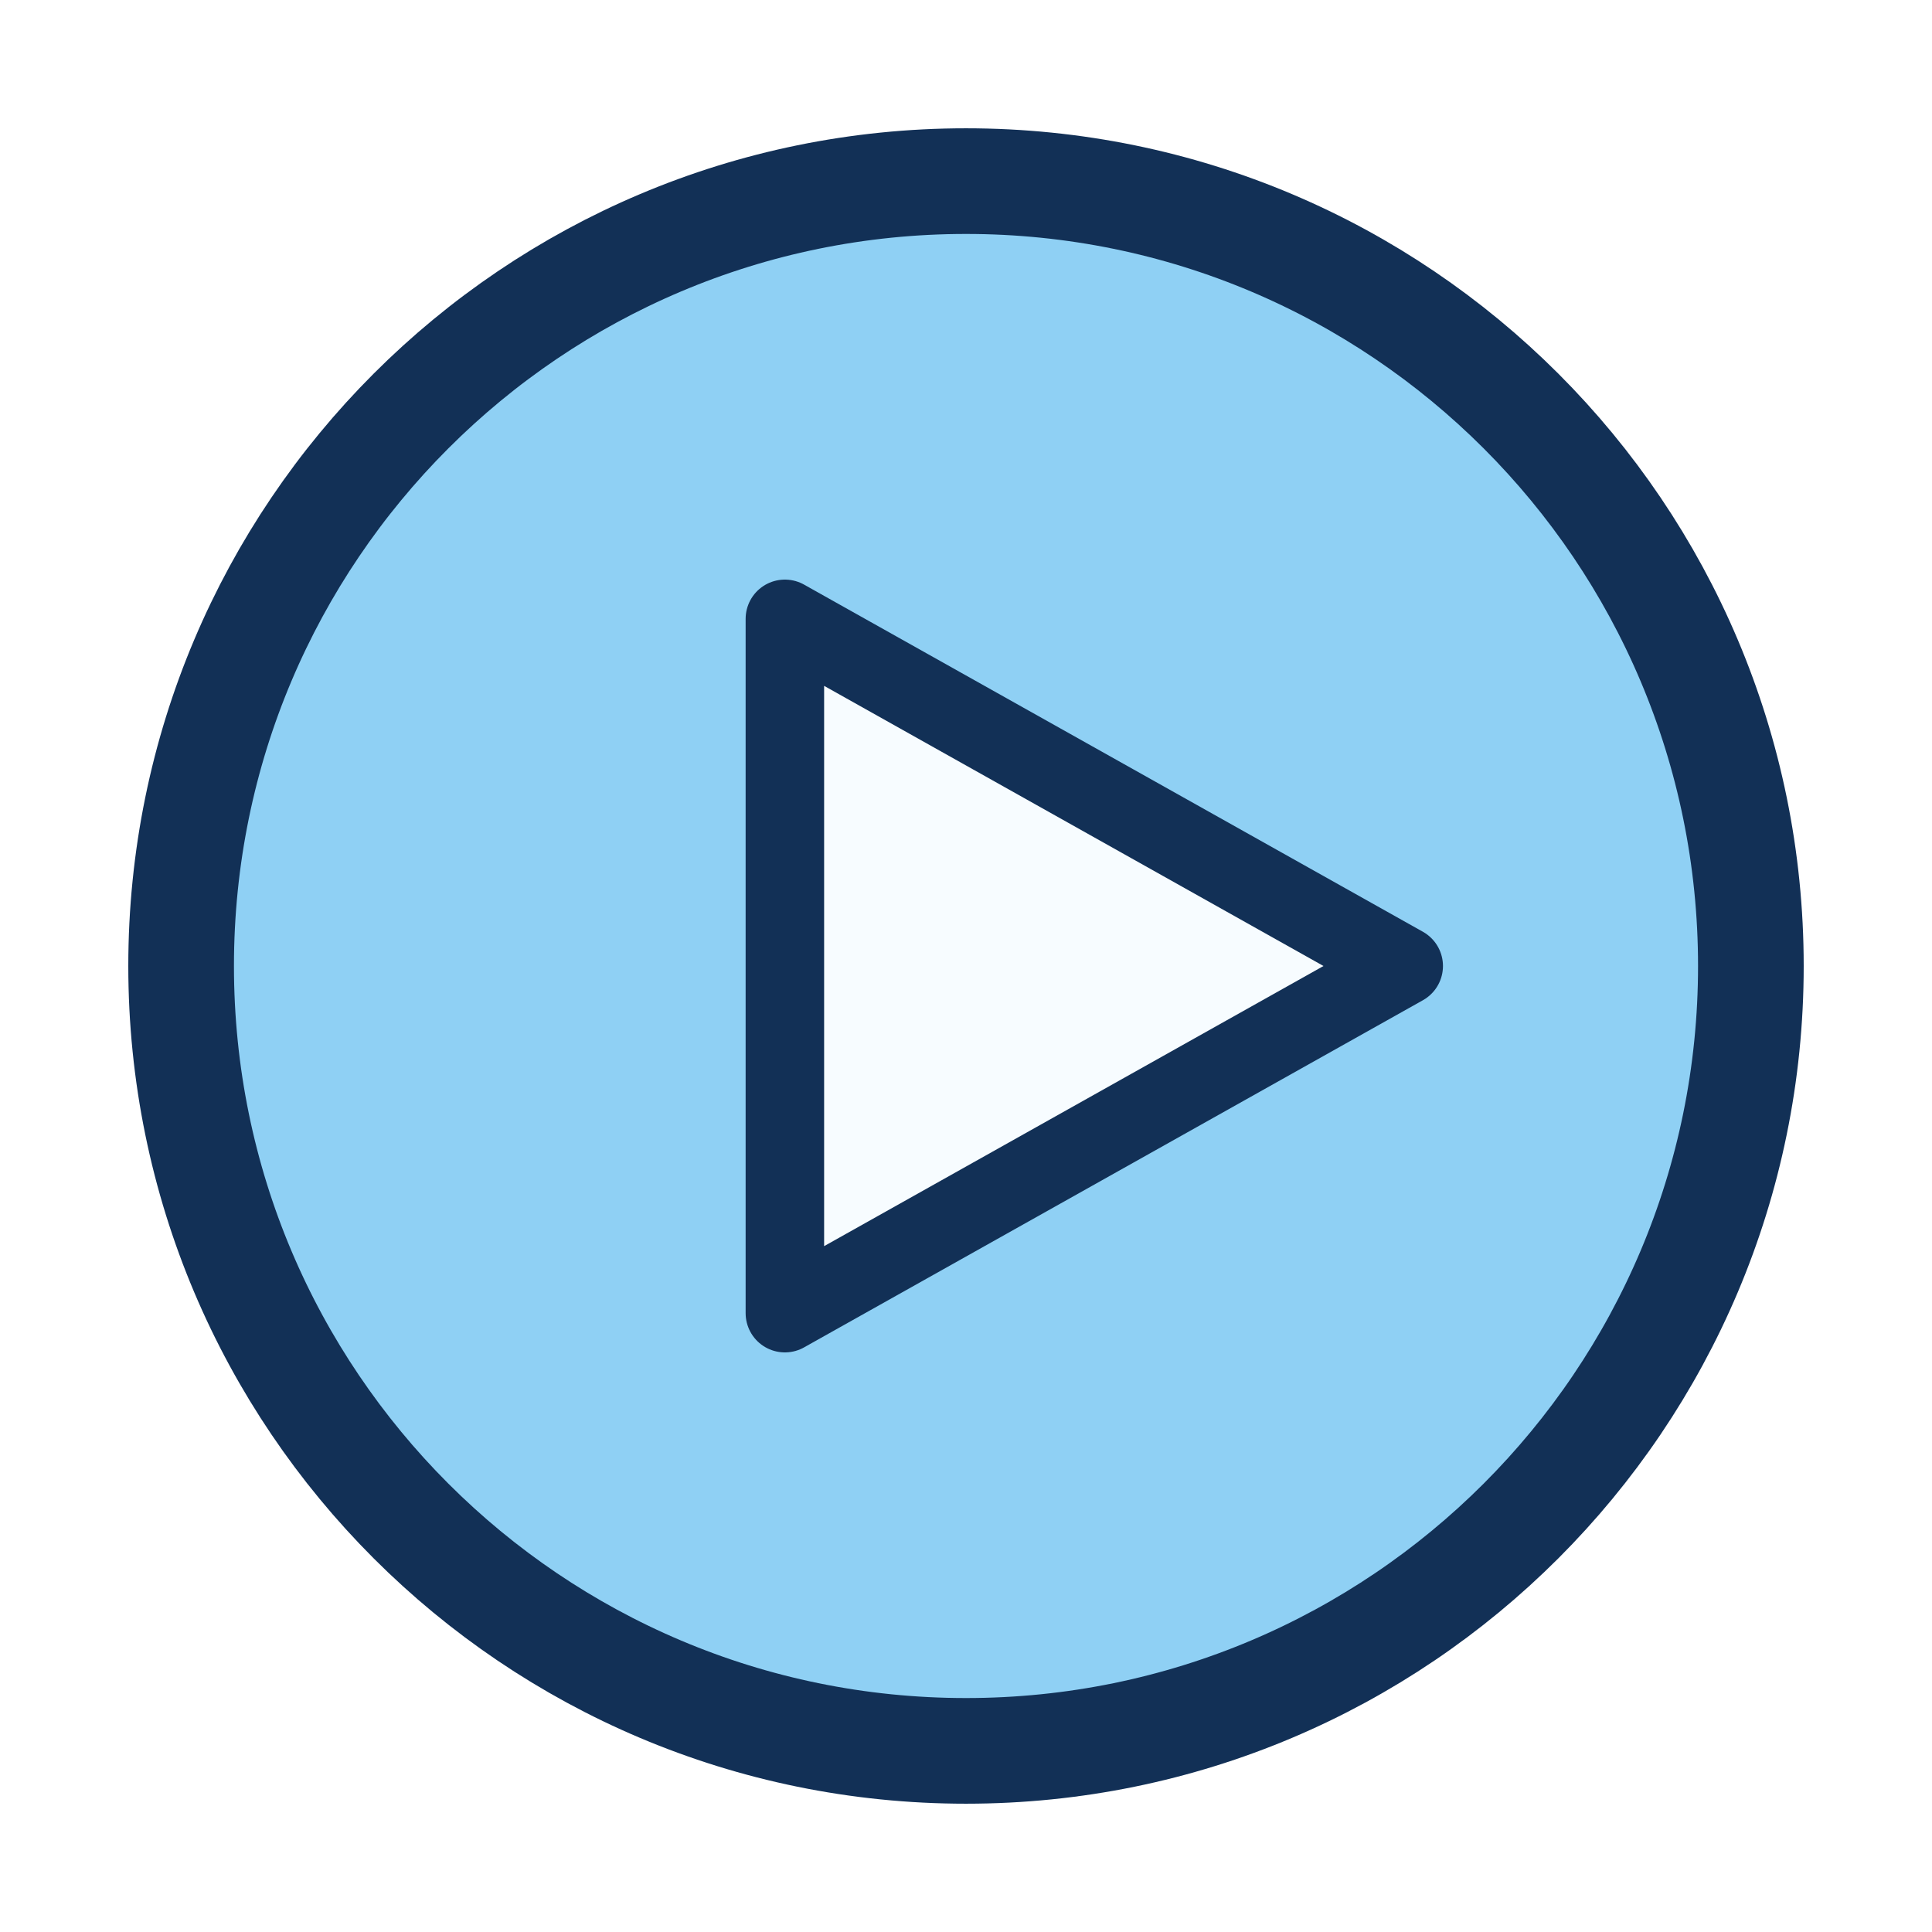
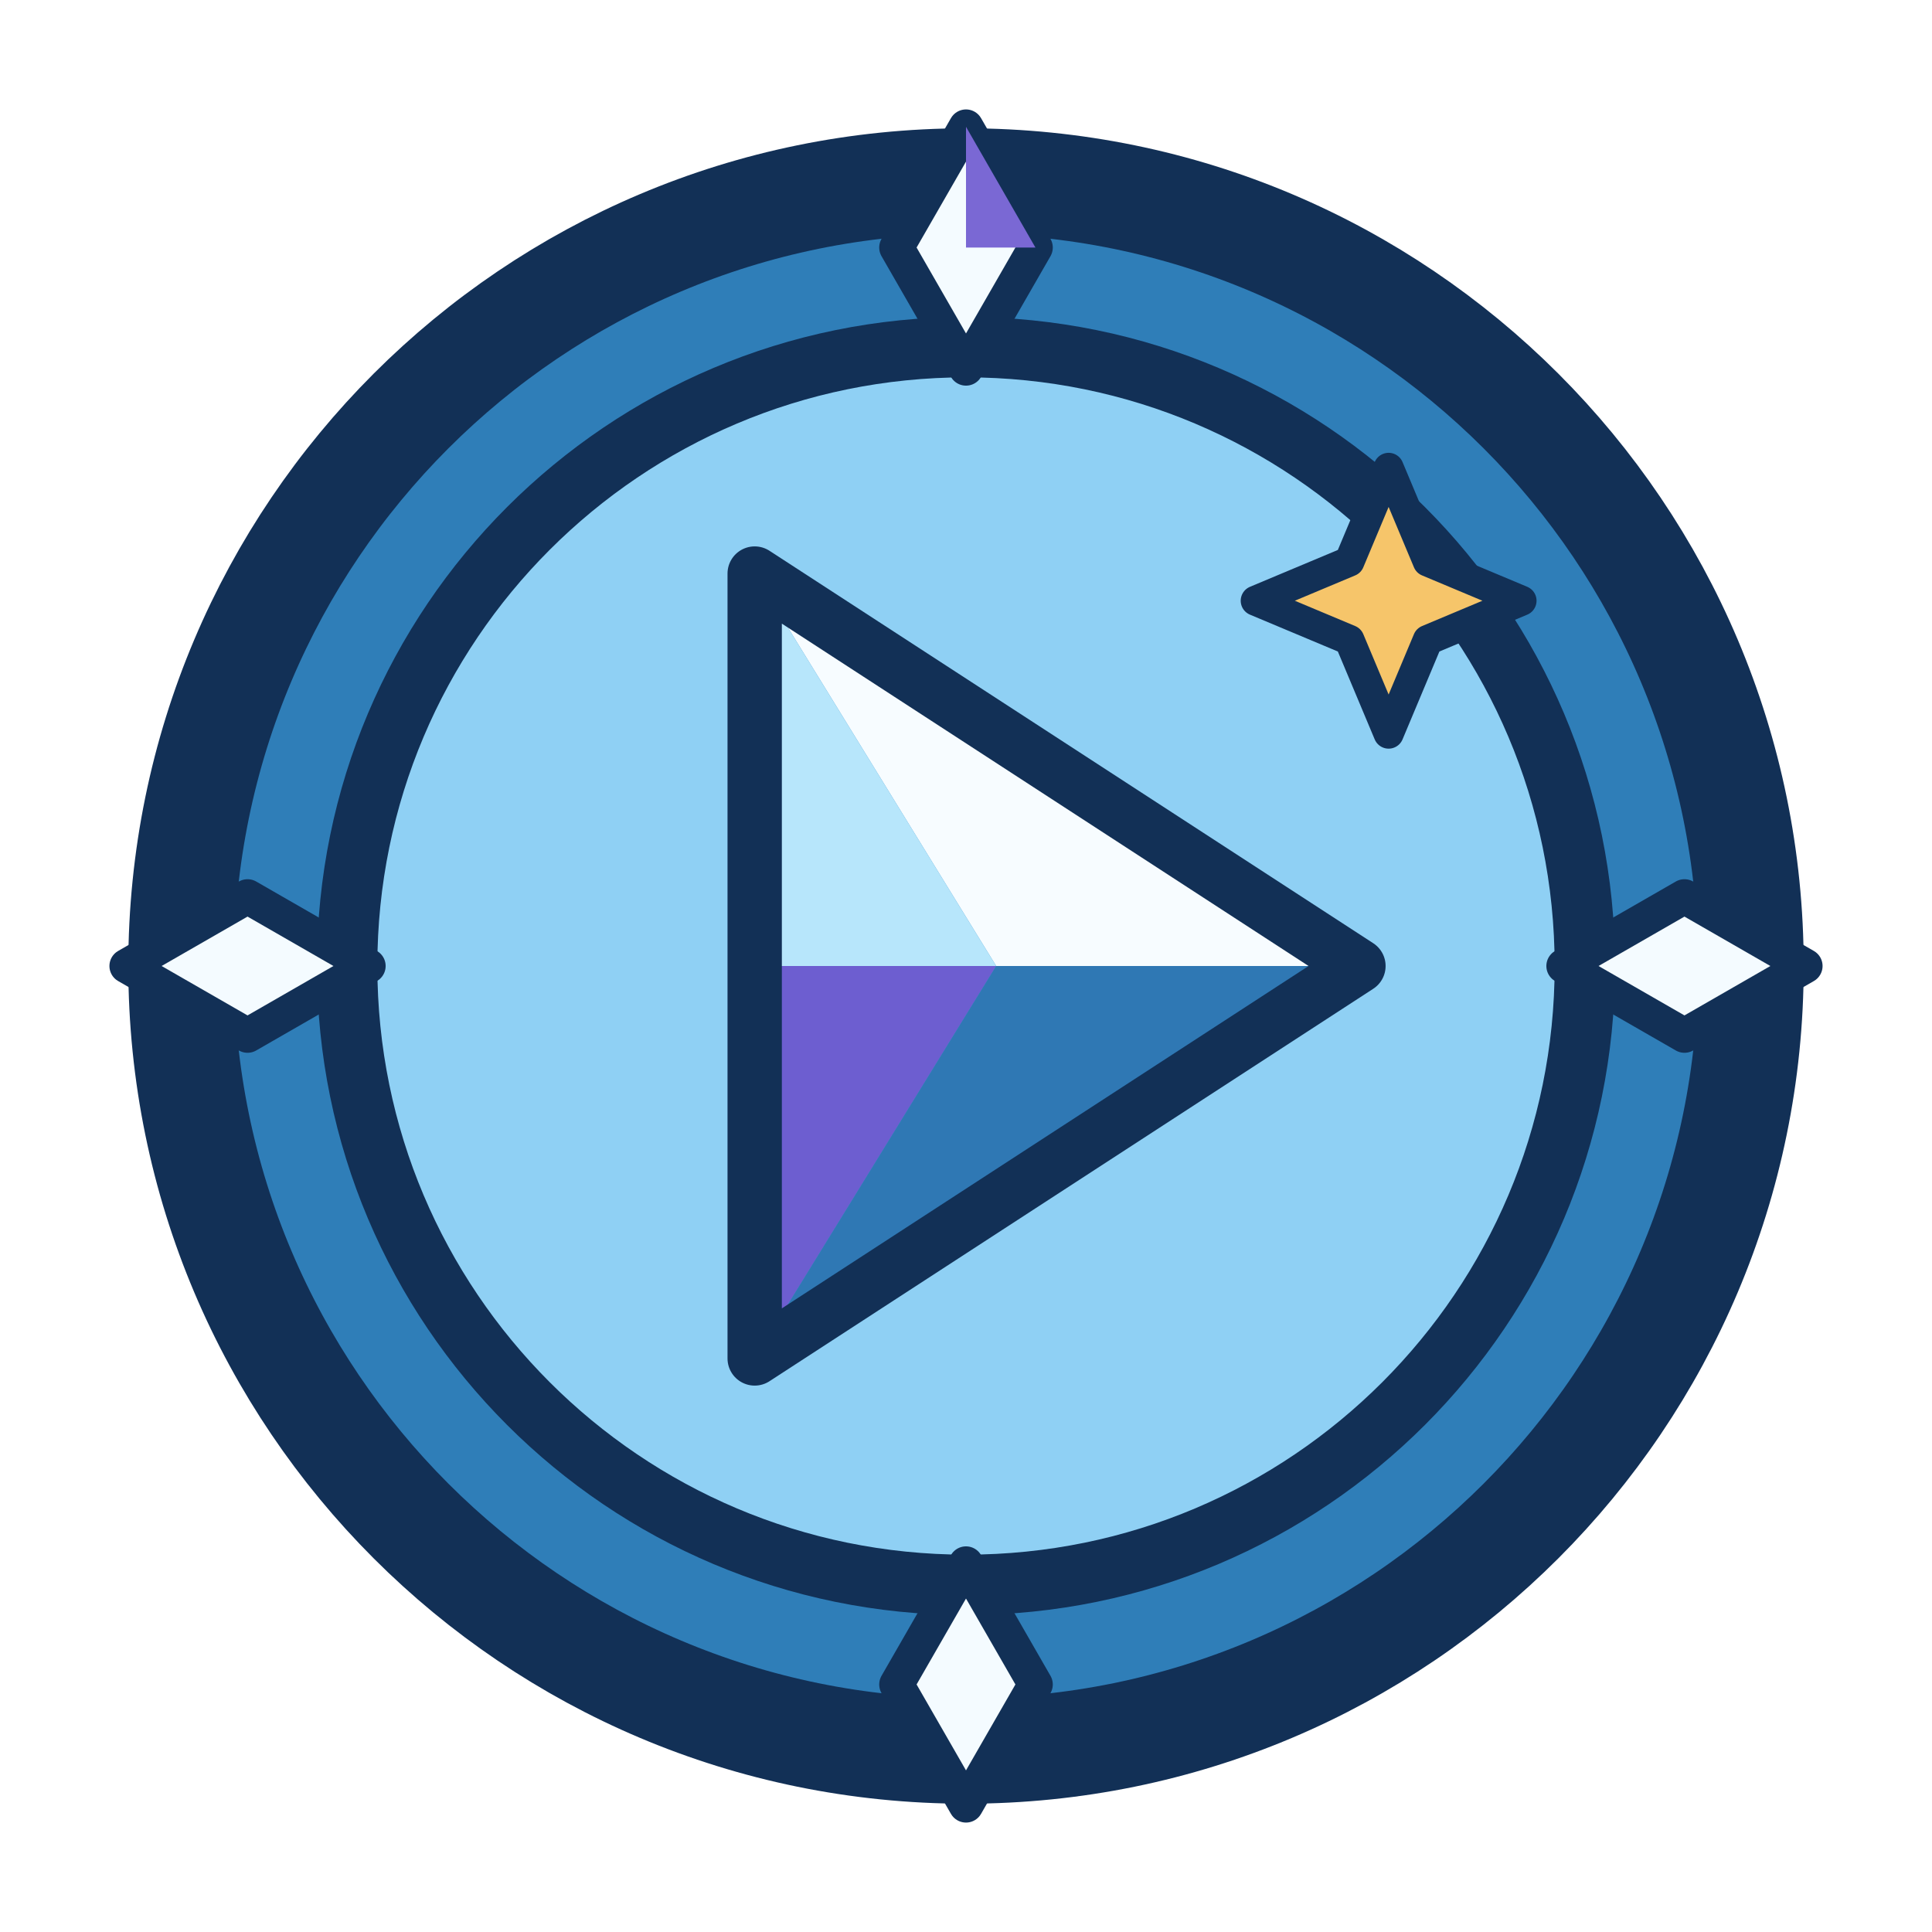
<svg xmlns="http://www.w3.org/2000/svg" viewBox="0 0 64 64">
-   <circle cx="32" cy="32" r="26" fill="#8fd0f4" stroke="#123056" stroke-width="3.5" />
-   <path d="M26 20.5 46.5 32 26 43.5Z" fill="#f7fcff" stroke="#123056" stroke-width="2.6" stroke-linejoin="round" />
+   <circle cx="32" cy="32" r="26" fill="#2f7eb8" stroke="#123056" stroke-width="3.5" />
+   <circle cx="32" cy="32" r="20.5" fill="#8fd0f4" stroke="#123056" stroke-width="2" />
+   <g fill="#f4fbff" stroke="#123056" stroke-width="1.15" stroke-linejoin="round">
+     <path d="M32 4.2 34.3 8.2 32 12.2 29.7 8.2Z" />
+     <path d="M59.8 32 55.8 34.3 51.8 32 55.8 29.7Z" />
+     <path d="M32 59.8 29.7 55.8 32 51.8 34.3 55.8Z" />
+     <path d="M4.2 32 8.2 29.7 12.2 32 8.2 34.3Z" />
+   </g>
+   <path d="M32 4.2 34.3 8.2 32 8.2Z" fill="#7a68d4" />
+   <path d="M25 19 45 32 25 45Z" fill="#3d92cc" />
+   <path d="M25 19 45 32 33 32Z" fill="#f7fcff" />
+   <path d="M25 19 33 32 25 32Z" fill="#b7e6fb" />
+   <path d="M25 32 33 32 25 45Z" fill="#6d5ed0" />
+   <path d="M33 32 45 32 25 45Z" fill="#2f78b4" />
+   <path d="M25 19 45 32 25 45Z" fill="none" stroke="#123056" stroke-width="1.8" stroke-linejoin="round" />
+   <path d="M46 15.5 47.3 18.6 50.4 19.9 47.3 21.2 46 24.3 44.7 21.2 41.6 19.9 44.7 18.6Z" fill="#f6c56a" stroke="#123056" stroke-width="1" stroke-linejoin="round" />
</svg>
